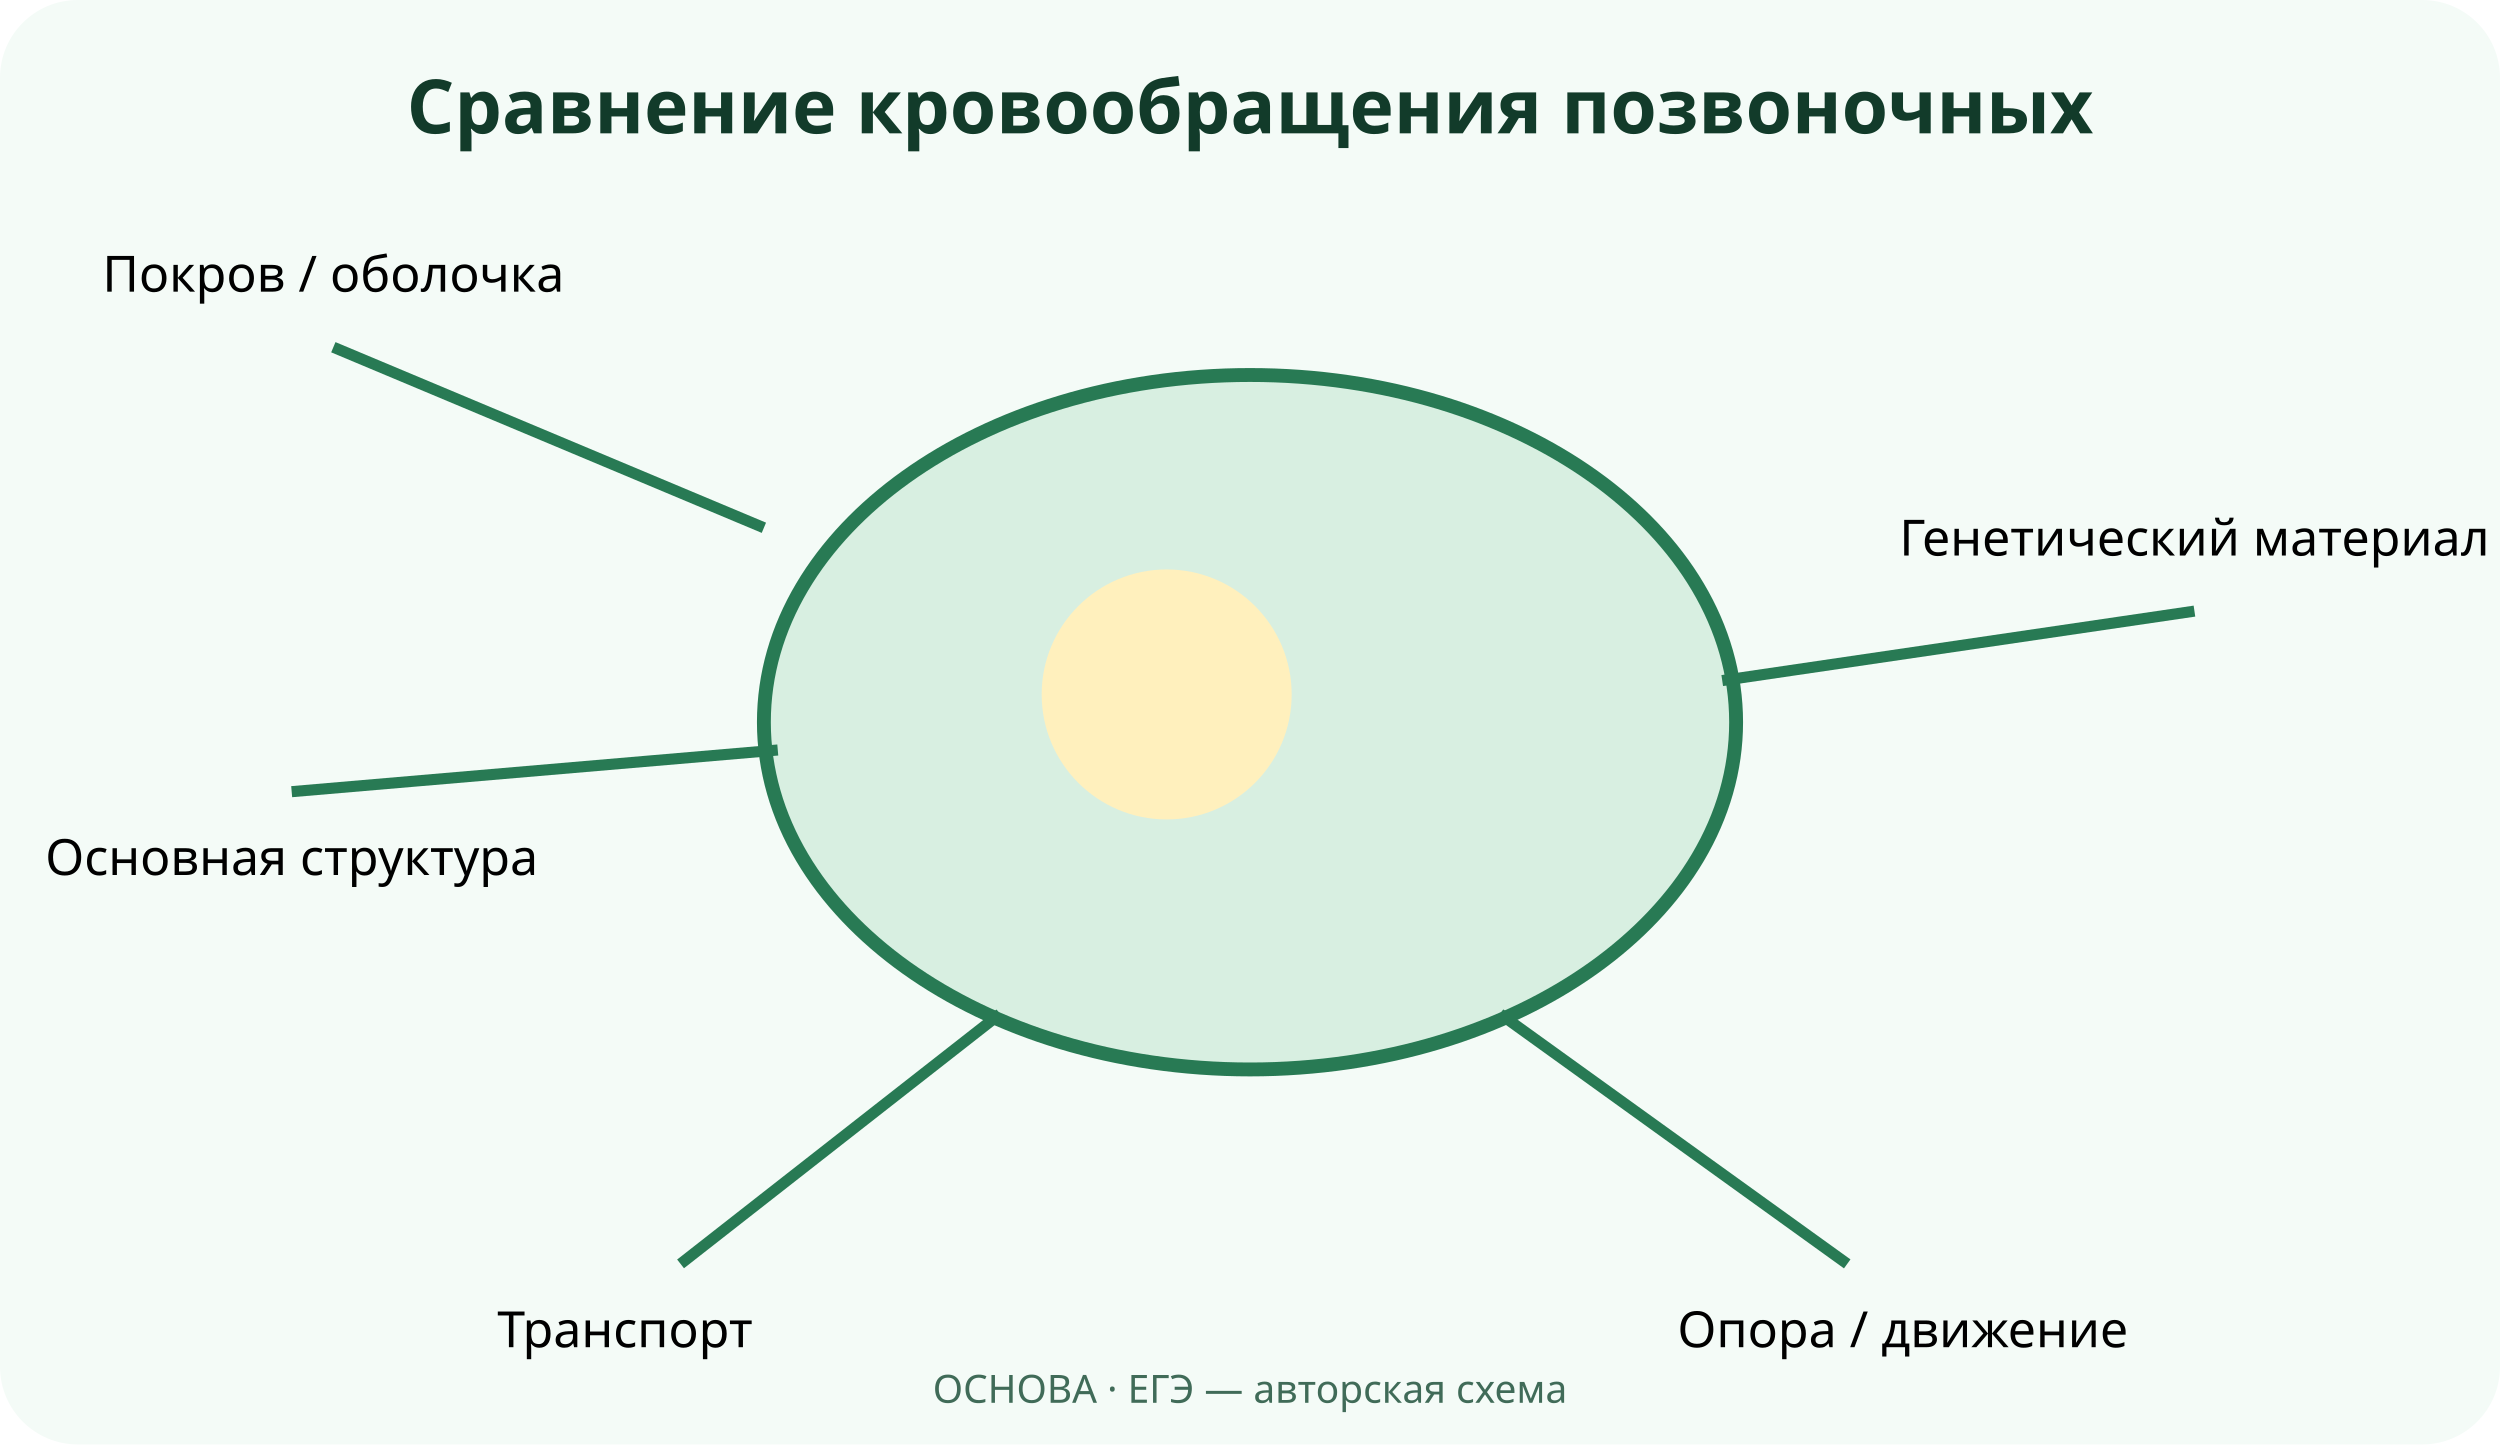
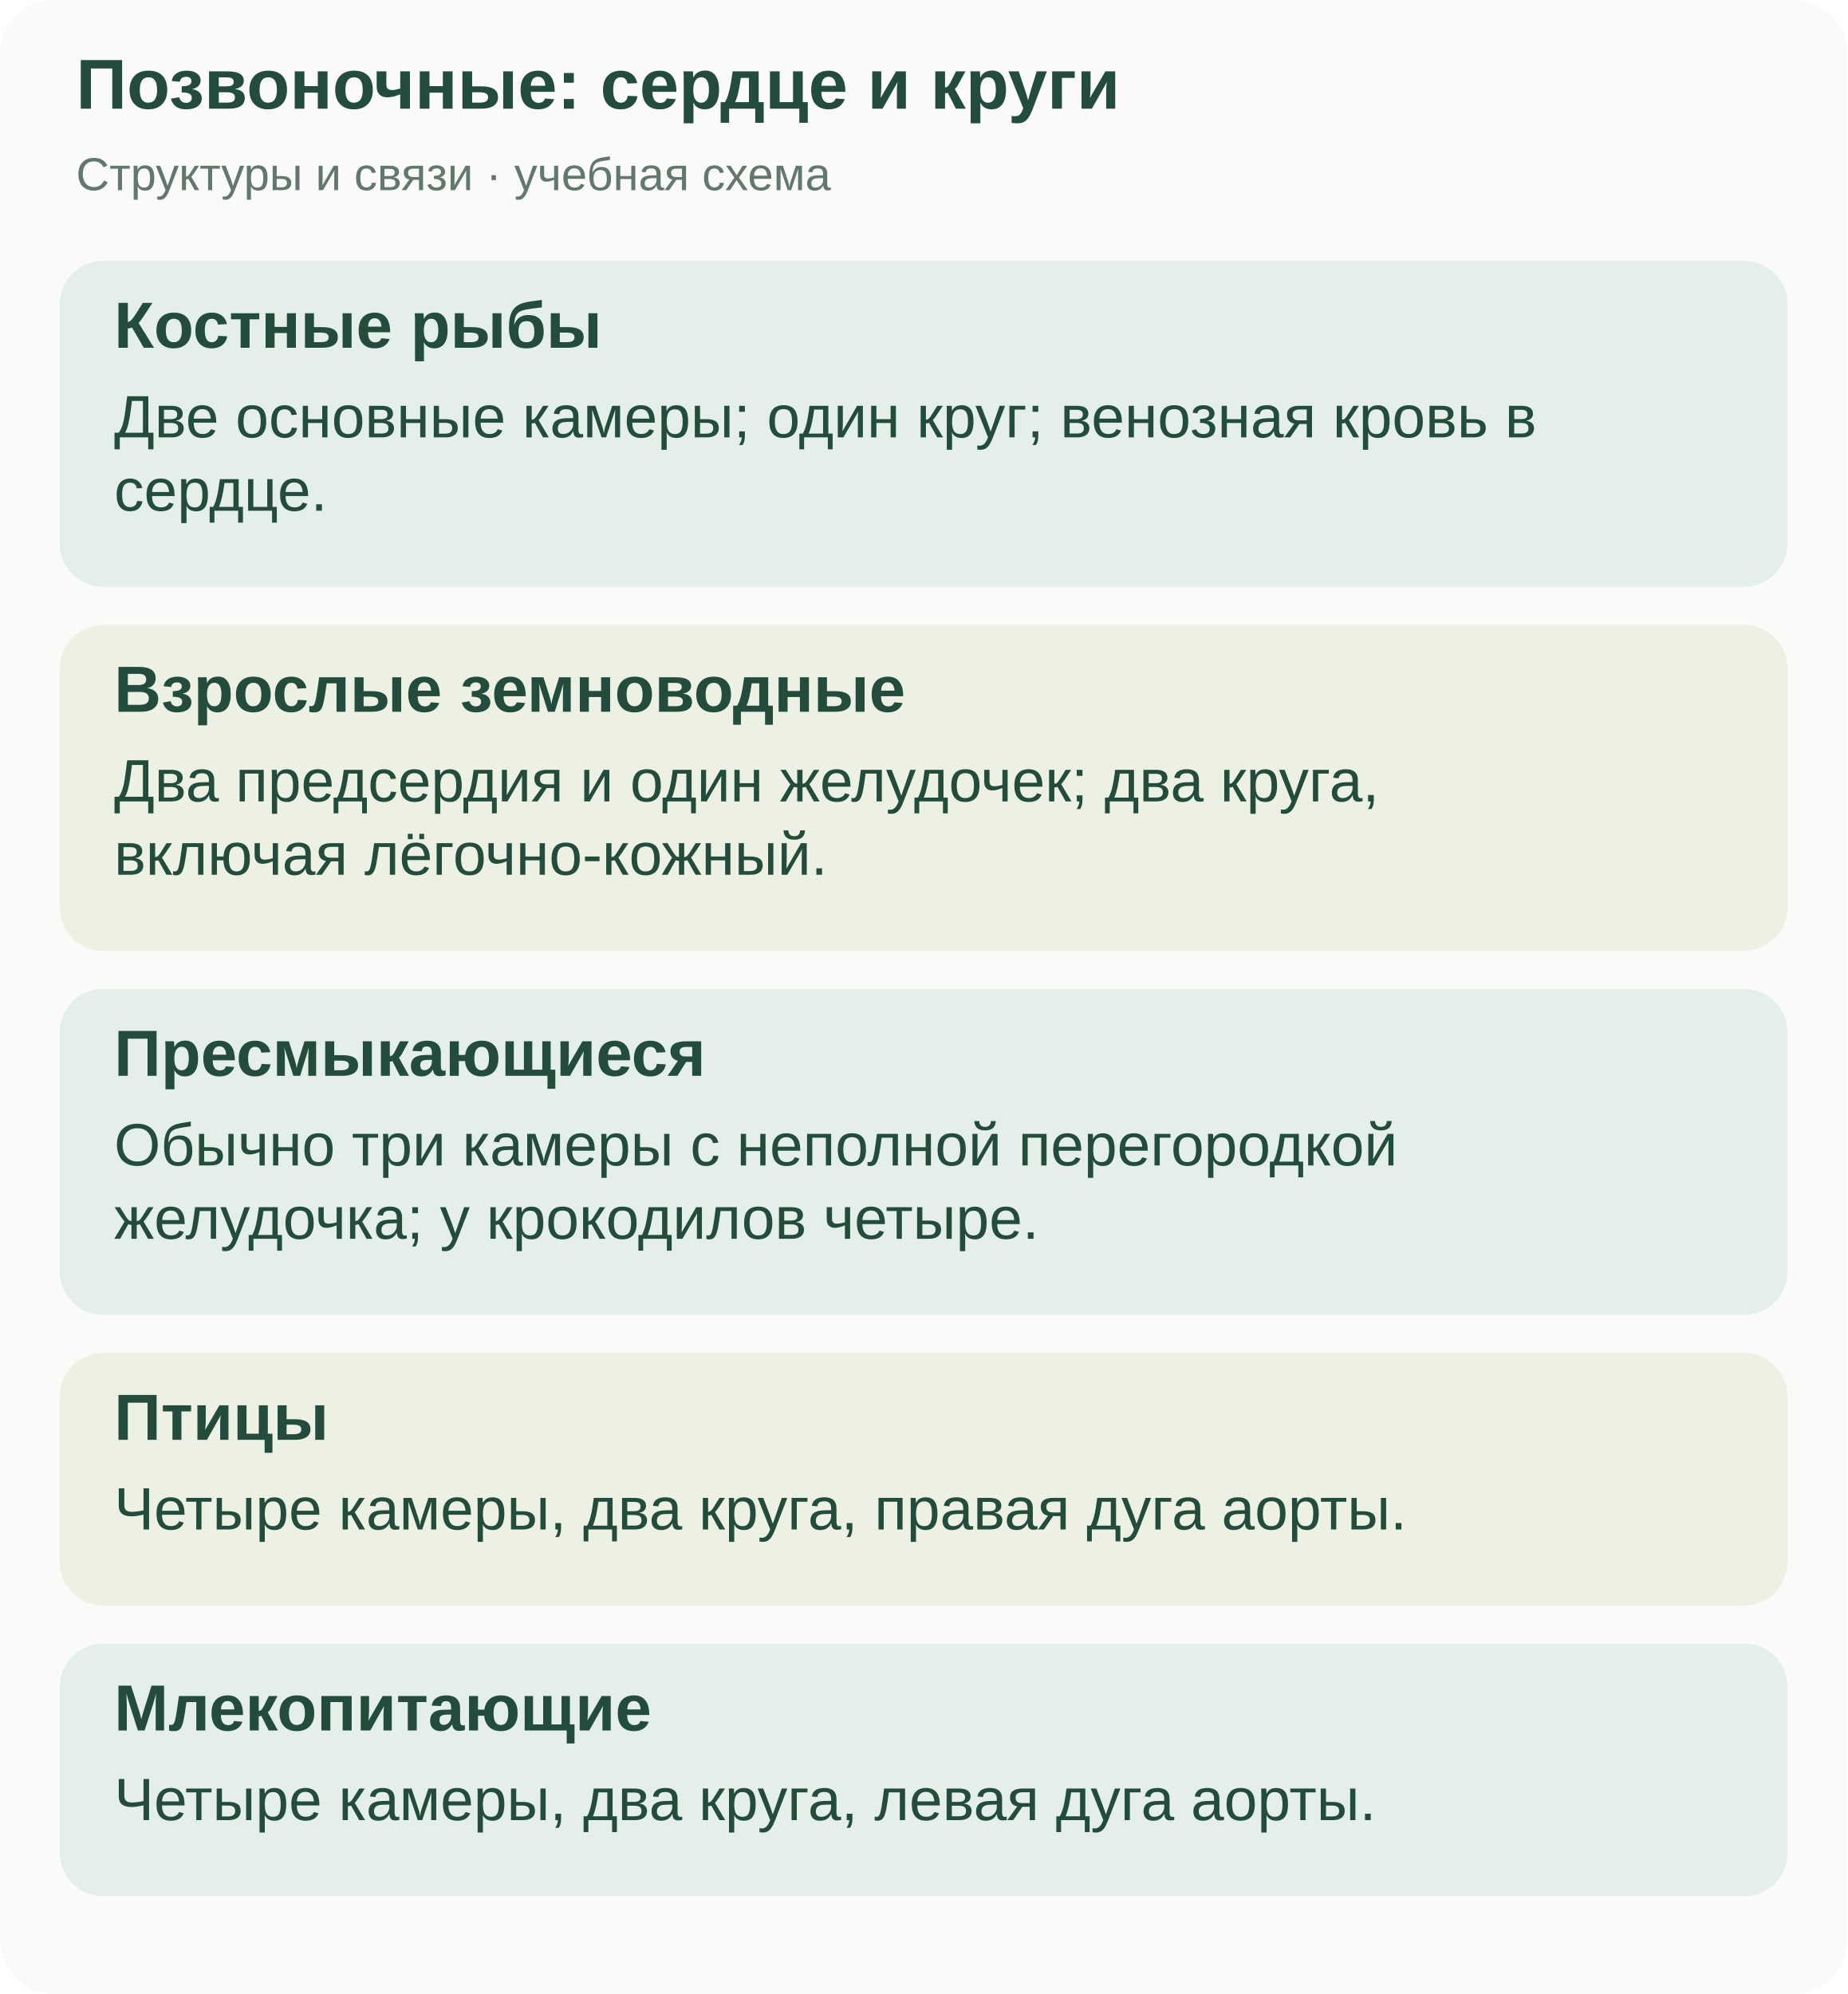
- <svg xmlns="http://www.w3.org/2000/svg" viewBox="0 0 900 520" role="img" aria-labelledby="t d">
-   <rect width="900" height="520" rx="28" fill="#f4fbf7" />
-   <text x="450" y="48" text-anchor="middle" font-family="sans-serif" font-size="27" font-weight="700" fill="#123b2a">Сравнение кровообращения позвоночных</text>
-   <g font-family="sans-serif" font-size="18" text-anchor="middle">
-     <ellipse cx="450" cy="260" rx="175" ry="125" fill="#d8efe1" stroke="#287a54" stroke-width="5" />
-     <circle cx="420" cy="250" r="45" fill="#fff0bd" />
-     <path d="M275 190L120 125M280 270L105 285M360 365L245 455M540 365L665 455M620 245L790 220" stroke="#287a54" stroke-width="4" />
-     <text x="120" y="105">Покров / оболочка</text>
-     <text x="105" y="315">Основная структура</text>
-     <text x="225" y="485">Транспорт</text>
-     <text x="685" y="485">Опора / движение</text>
-     <text x="790" y="200">Генетический материал</text>
+ <svg xmlns="http://www.w3.org/2000/svg" viewBox="0 0 680 734" role="img" aria-labelledby="t d">
+   <rect width="680" height="734" rx="20" fill="#fafbf8" />
+   <g font-family="Arial,sans-serif" fill="#234c3c">
+     <text x="28" y="40" font-size="26" font-weight="700">Позвоночные: сердце и круги</text>
+     <text x="28" y="70" font-size="17" fill="#62776d">Структуры и связи · учебная схема</text>
+     <rect x="22" y="96" width="636" height="120" rx="16" fill="#e3efe8" />
+     <text x="42" y="128" font-size="24" font-weight="700">Костные рыбы</text>
+     <text x="42" y="161" font-size="22">Две основные камеры; один круг; венозная кровь в</text>
+     <text x="42" y="188" font-size="22">сердце.</text>
+     <rect x="22" y="230" width="636" height="120" rx="16" fill="#edf1e3" />
+     <text x="42" y="262" font-size="24" font-weight="700">Взрослые земноводные</text>
+     <text x="42" y="295" font-size="22">Два предсердия и один желудочек; два круга,</text>
+     <text x="42" y="322" font-size="22">включая лёгочно-кожный.</text>
+     <rect x="22" y="364" width="636" height="120" rx="16" fill="#e3efe8" />
+     <text x="42" y="396" font-size="24" font-weight="700">Пресмыкающиеся</text>
+     <text x="42" y="429" font-size="22">Обычно три камеры с неполной перегородкой</text>
+     <text x="42" y="456" font-size="22">желудочка; у крокодилов четыре.</text>
+     <rect x="22" y="498" width="636" height="93" rx="16" fill="#edf1e3" />
+     <text x="42" y="530" font-size="24" font-weight="700">Птицы</text>
+     <text x="42" y="563" font-size="22">Четыре камеры, два круга, правая дуга аорты.</text>
+     <rect x="22" y="605" width="636" height="93" rx="16" fill="#e3efe8" />
+     <text x="42" y="637" font-size="24" font-weight="700">Млекопитающие</text>
+     <text x="42" y="670" font-size="22">Четыре камеры, два круга, левая дуга аорты.</text>
  </g>
-   <defs>
-     <marker id="a" markerWidth="10" markerHeight="10" refX="9" refY="3" orient="auto">
-       <path d="M0 0L10 3L0 6Z" fill="#287a54" />
-     </marker>
-   </defs>
-   <text x="450" y="505" text-anchor="middle" font-family="sans-serif" font-size="14" fill="#406b58">ОСНОВА · ЕГЭ — авторская схема</text>
</svg>
